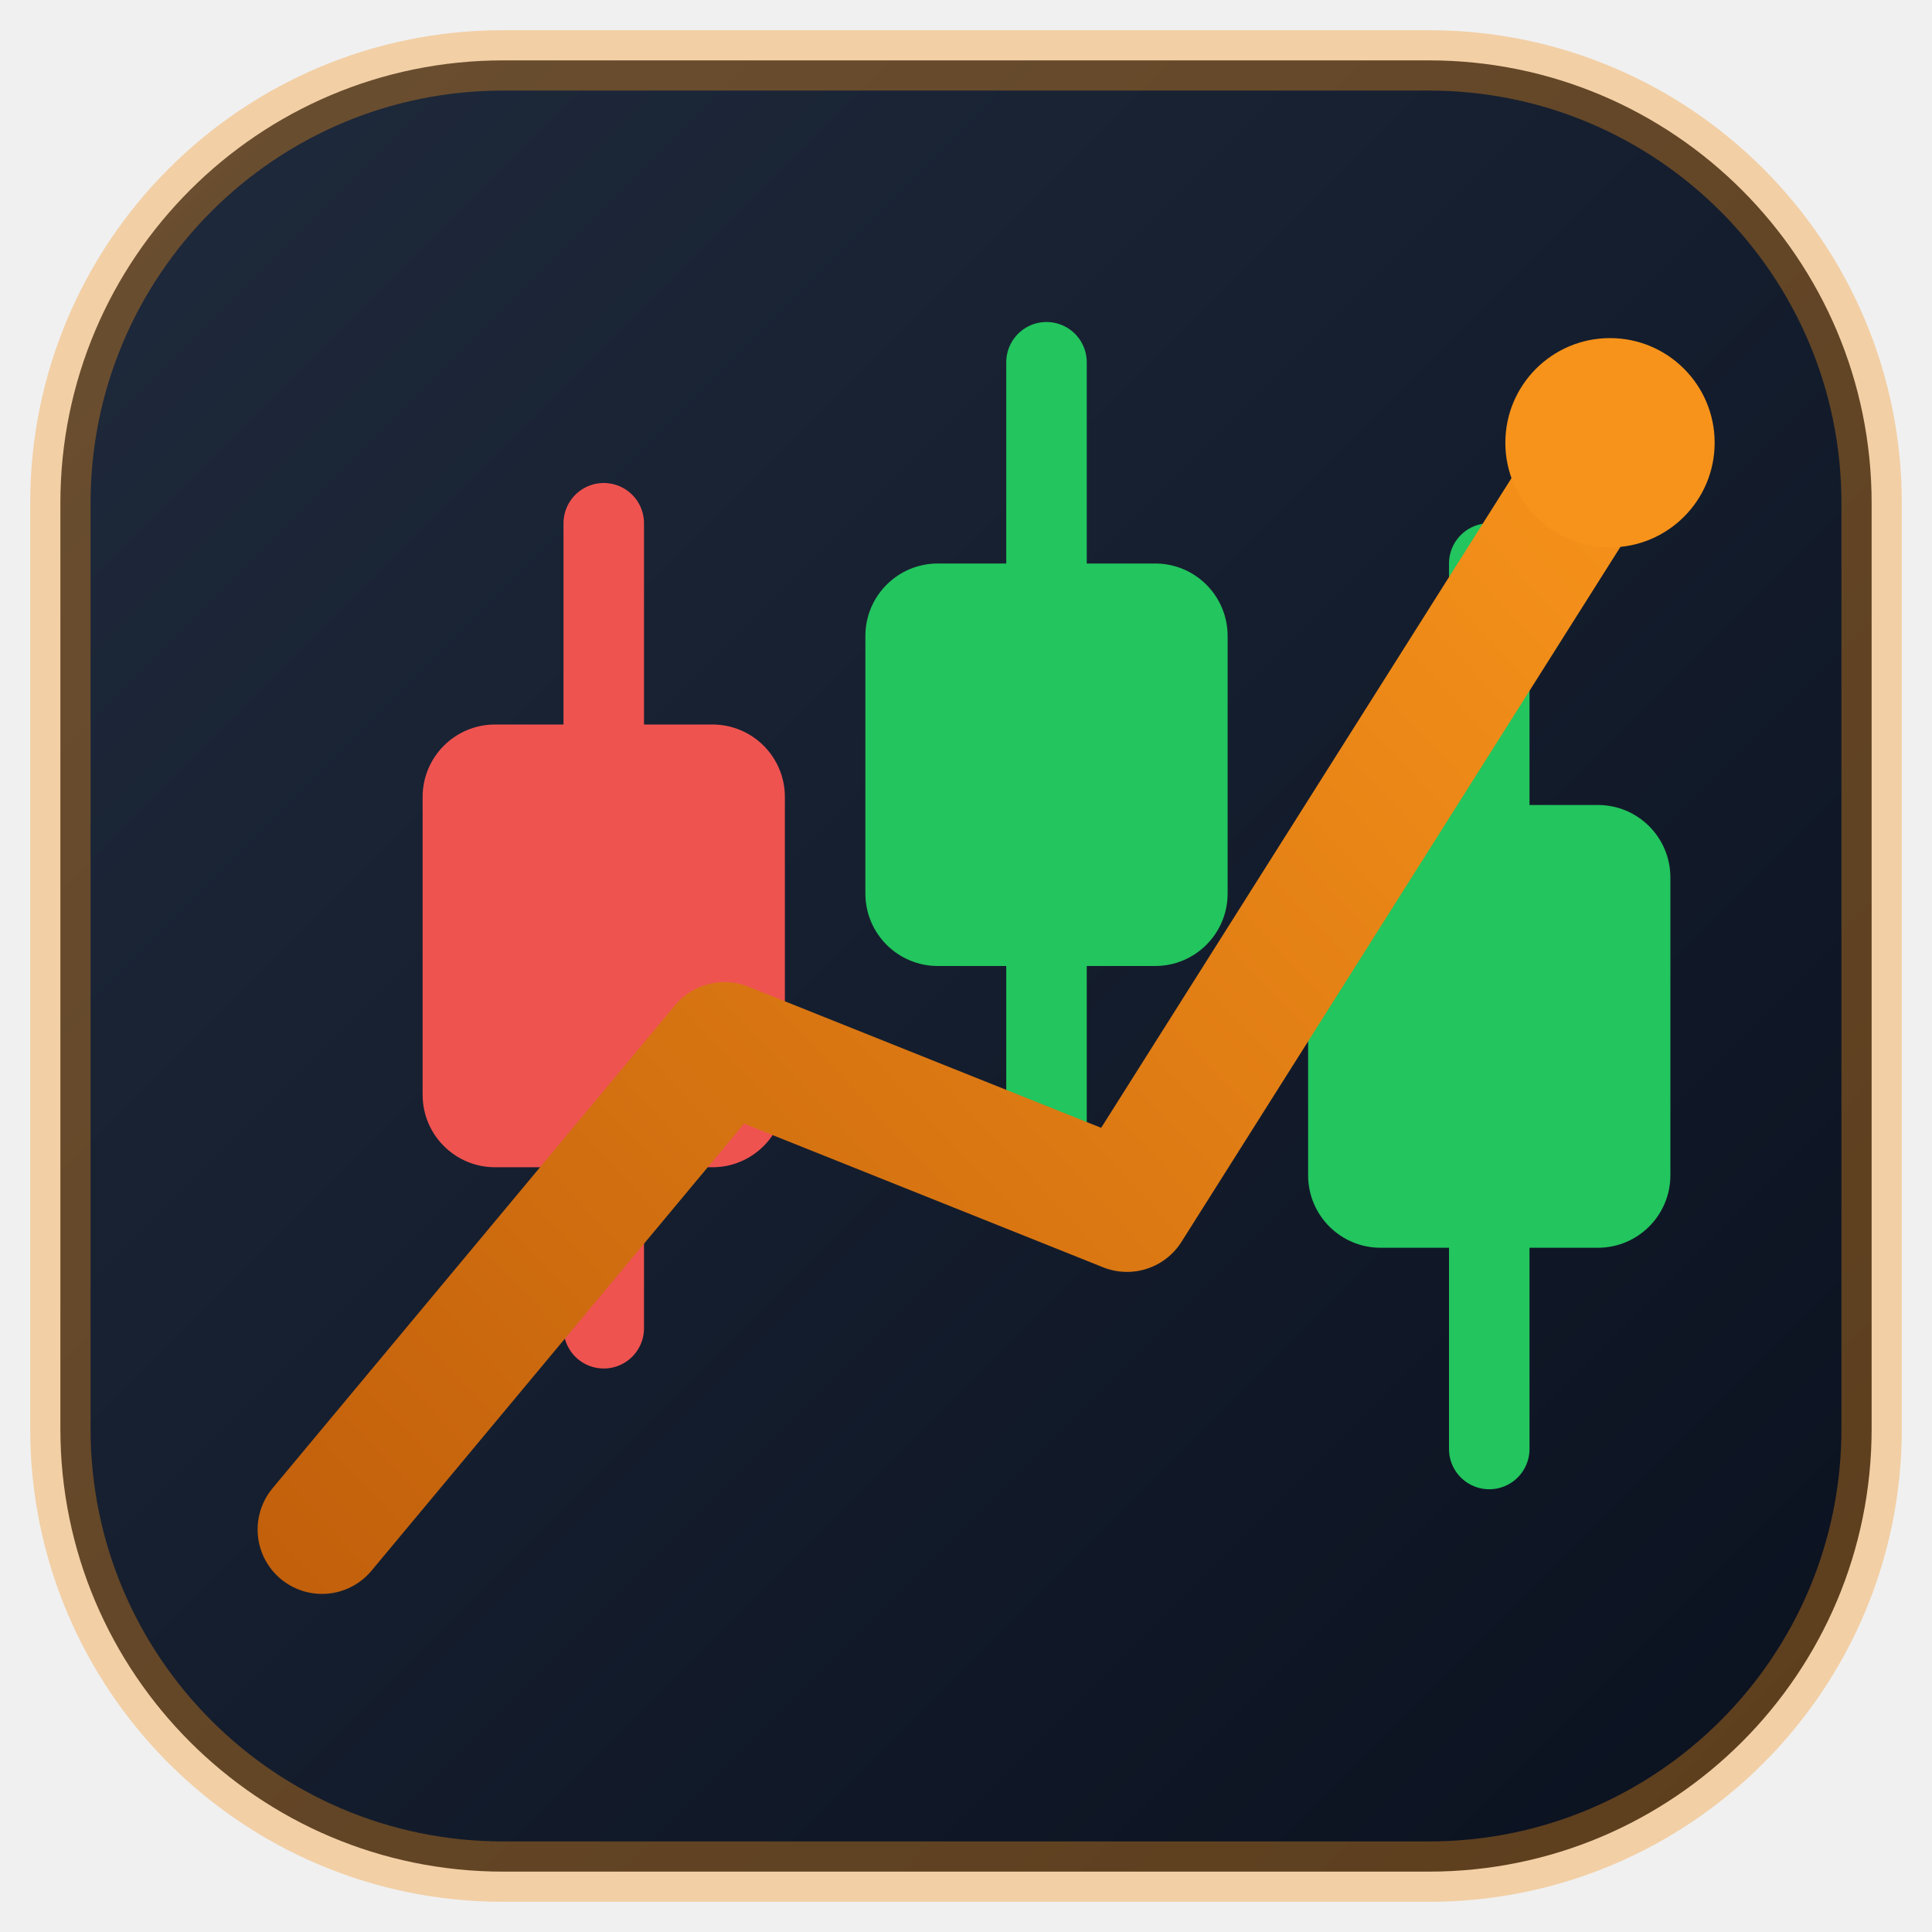
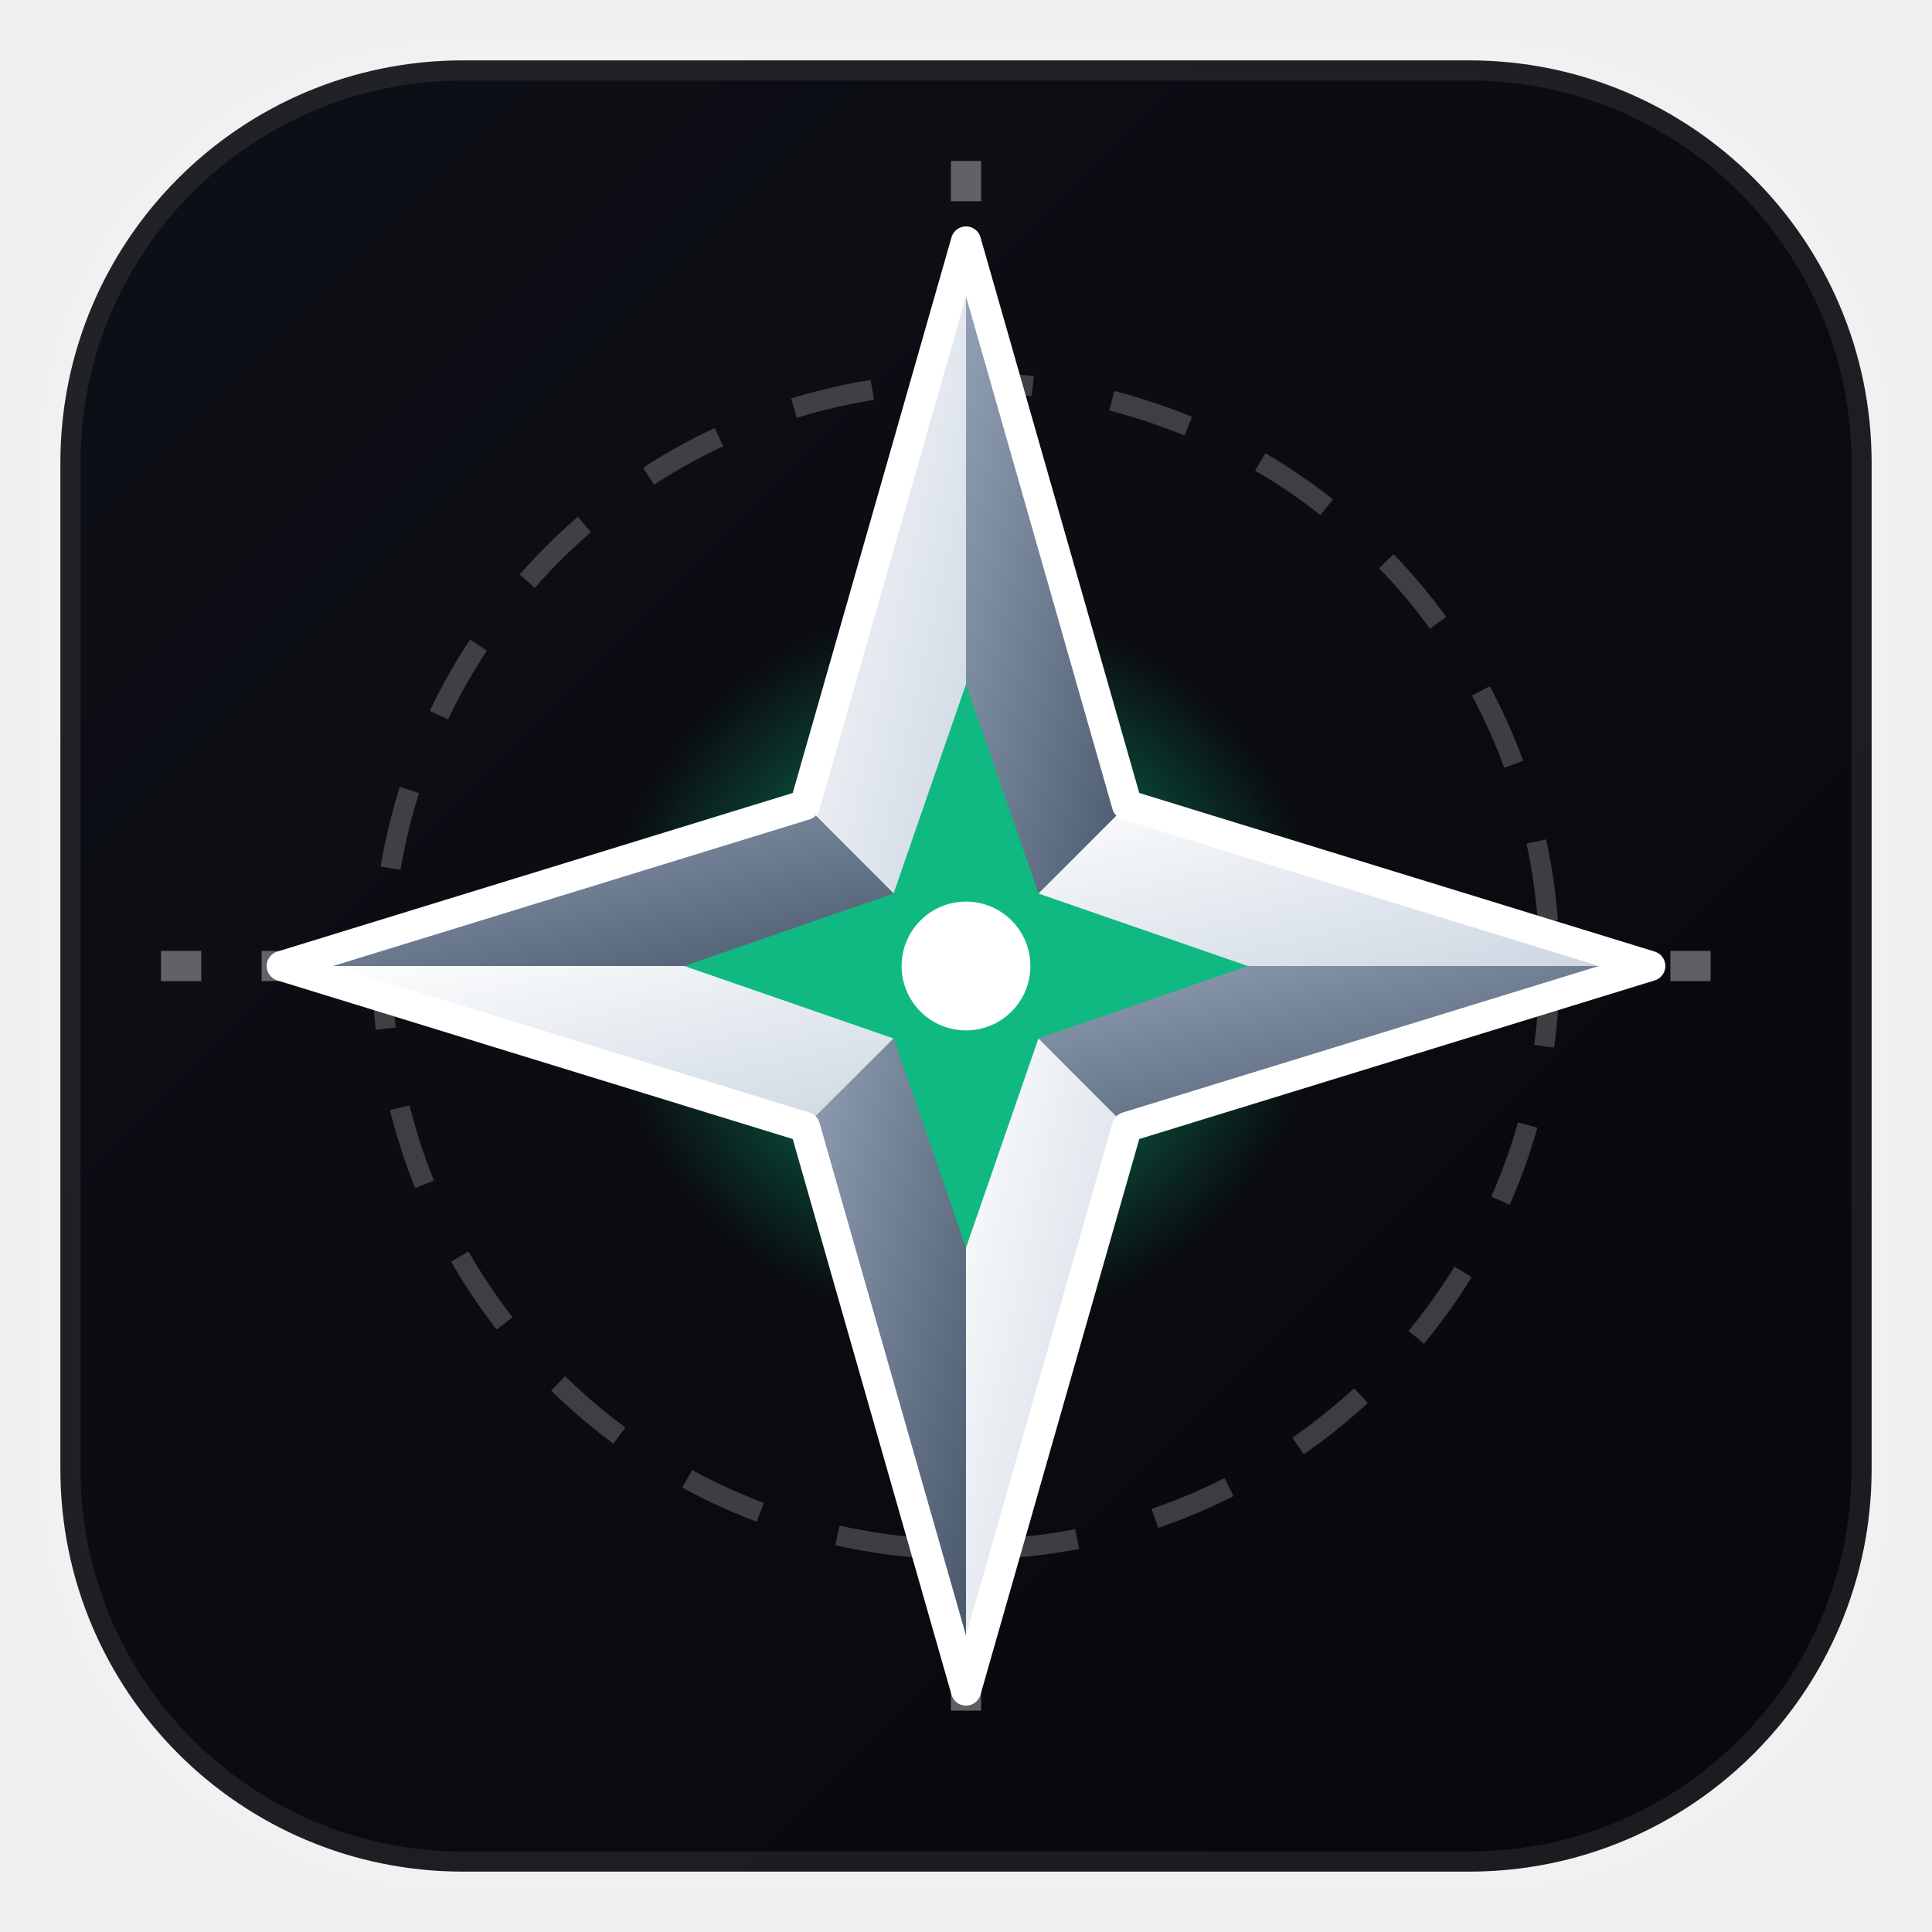
<svg xmlns="http://www.w3.org/2000/svg" viewBox="0 0 48 48" width="48" height="48">
  <defs>
-     <linearGradient id="astra-bg" x1="4" y1="4" x2="44" y2="44" gradientUnits="userSpaceOnUse">
-       <stop offset="0%" stop-color="#1E293B" />
-       <stop offset="100%" stop-color="#0B1220" />
+     <linearGradient id="astra-bg" x1="0%" y1="0%" x2="100%" y2="100%">
+       <stop offset="0%" stop-color="#0e1017" />
+       <stop offset="100%" stop-color="#07080c" />
    </linearGradient>
-     <linearGradient id="astra-line" x1="8" y1="40" x2="40" y2="10" gradientUnits="userSpaceOnUse">
-       <stop offset="0%" stop-color="#C2600C" />
-       <stop offset="100%" stop-color="#F7931A" />
+     <radialGradient id="emerald-glow" cx="50%" cy="50%" r="50%">
+       <stop offset="0%" stop-color="#34d399" stop-opacity="0.9" />
+       <stop offset="40%" stop-color="#10b981" stop-opacity="0.6" />
+       <stop offset="100%" stop-color="#059669" stop-opacity="0" />
+     </radialGradient>
+     <linearGradient id="facet-bright" x1="0%" y1="0%" x2="100%" y2="100%">
+       <stop offset="0%" stop-color="#ffffff" />
+       <stop offset="100%" stop-color="#cbd5e1" />
+     </linearGradient>
+     <linearGradient id="facet-dim" x1="0%" y1="0%" x2="100%" y2="100%">
+       <stop offset="0%" stop-color="#94a3b8" />
+       <stop offset="100%" stop-color="#475569" />
    </linearGradient>
  </defs>
-   <rect x="1.5" y="1.5" width="45" height="45" rx="11" fill="url(#astra-bg)" stroke="#F7931A" stroke-opacity="0.35" stroke-width="1.5" />
+   <rect x="1.5" y="1.5" width="45" height="45" rx="10" fill="url(#astra-bg)" stroke="rgba(255, 255, 255, 0.08)" stroke-width="1" />
+   <g opacity="0.35">
+     <line x1="24" y1="4" x2="24" y2="44" stroke="#ffffff" stroke-width="0.75" stroke-dasharray="1 1.5" />
+     <line x1="4" y1="24" x2="44" y2="24" stroke="#ffffff" stroke-width="0.75" stroke-dasharray="1 1.5" />
+     <circle cx="24" cy="24" r="14.5" fill="none" stroke="#ffffff" stroke-width="0.5" stroke-dasharray="2 2" opacity="0.6" />
+   </g>
+   <circle cx="24" cy="24" r="9" fill="url(#emerald-glow)" />
  <g>
-     <line x1="15" y1="13" x2="15" y2="33" stroke="#EF5350" stroke-width="2" stroke-linecap="round" />
-     <rect x="10.5" y="18" width="9" height="11" rx="1.8" fill="#EF5350" />
-     <line x1="26" y1="9" x2="26" y2="29" stroke="#22C55E" stroke-width="2" stroke-linecap="round" />
-     <rect x="21.5" y="14" width="9" height="10" rx="1.8" fill="#22C55E" />
-     <line x1="37" y1="14" x2="37" y2="36" stroke="#22C55E" stroke-width="2" stroke-linecap="round" />
-     <rect x="32.5" y="20" width="9" height="11" rx="1.8" fill="#22C55E" />
+     <polygon points="24,6 24,24 20,20" fill="url(#facet-bright)" />
+     <polygon points="24,6 28,20 24,24" fill="url(#facet-dim)" />
+     <polygon points="41,24 24,24 28,20" fill="url(#facet-bright)" />
+     <polygon points="41,24 28,28 24,24" fill="url(#facet-dim)" />
+     <polygon points="24,42 24,24 28,28" fill="url(#facet-bright)" />
+     <polygon points="24,42 20,28 24,24" fill="url(#facet-dim)" />
+     <polygon points="7,24 24,24 20,28" fill="url(#facet-bright)" />
+     <polygon points="7,24 20,20 24,24" fill="url(#facet-dim)" />
+     <polygon points="24,6 28,20 41,24 28,28 24,42 20,28 7,24 20,20" fill="none" stroke="#ffffff" stroke-width="0.75" stroke-linejoin="round" />
  </g>
-   <polyline points="8,38 18,26 28,30 40,11" fill="none" stroke="url(#astra-line)" stroke-width="3.2" stroke-linecap="round" stroke-linejoin="round" />
-   <circle cx="40" cy="11" r="2.6" fill="#F7931A" />
+   <g>
+     <polygon points="24,17 25.8,22.2 31,24 25.8,25.8 24,31 22.2,25.8 17,24 22.2,22.2" fill="#10b981" />
+     <circle cx="24" cy="24" r="1.6" fill="#ffffff" />
+   </g>
</svg>
